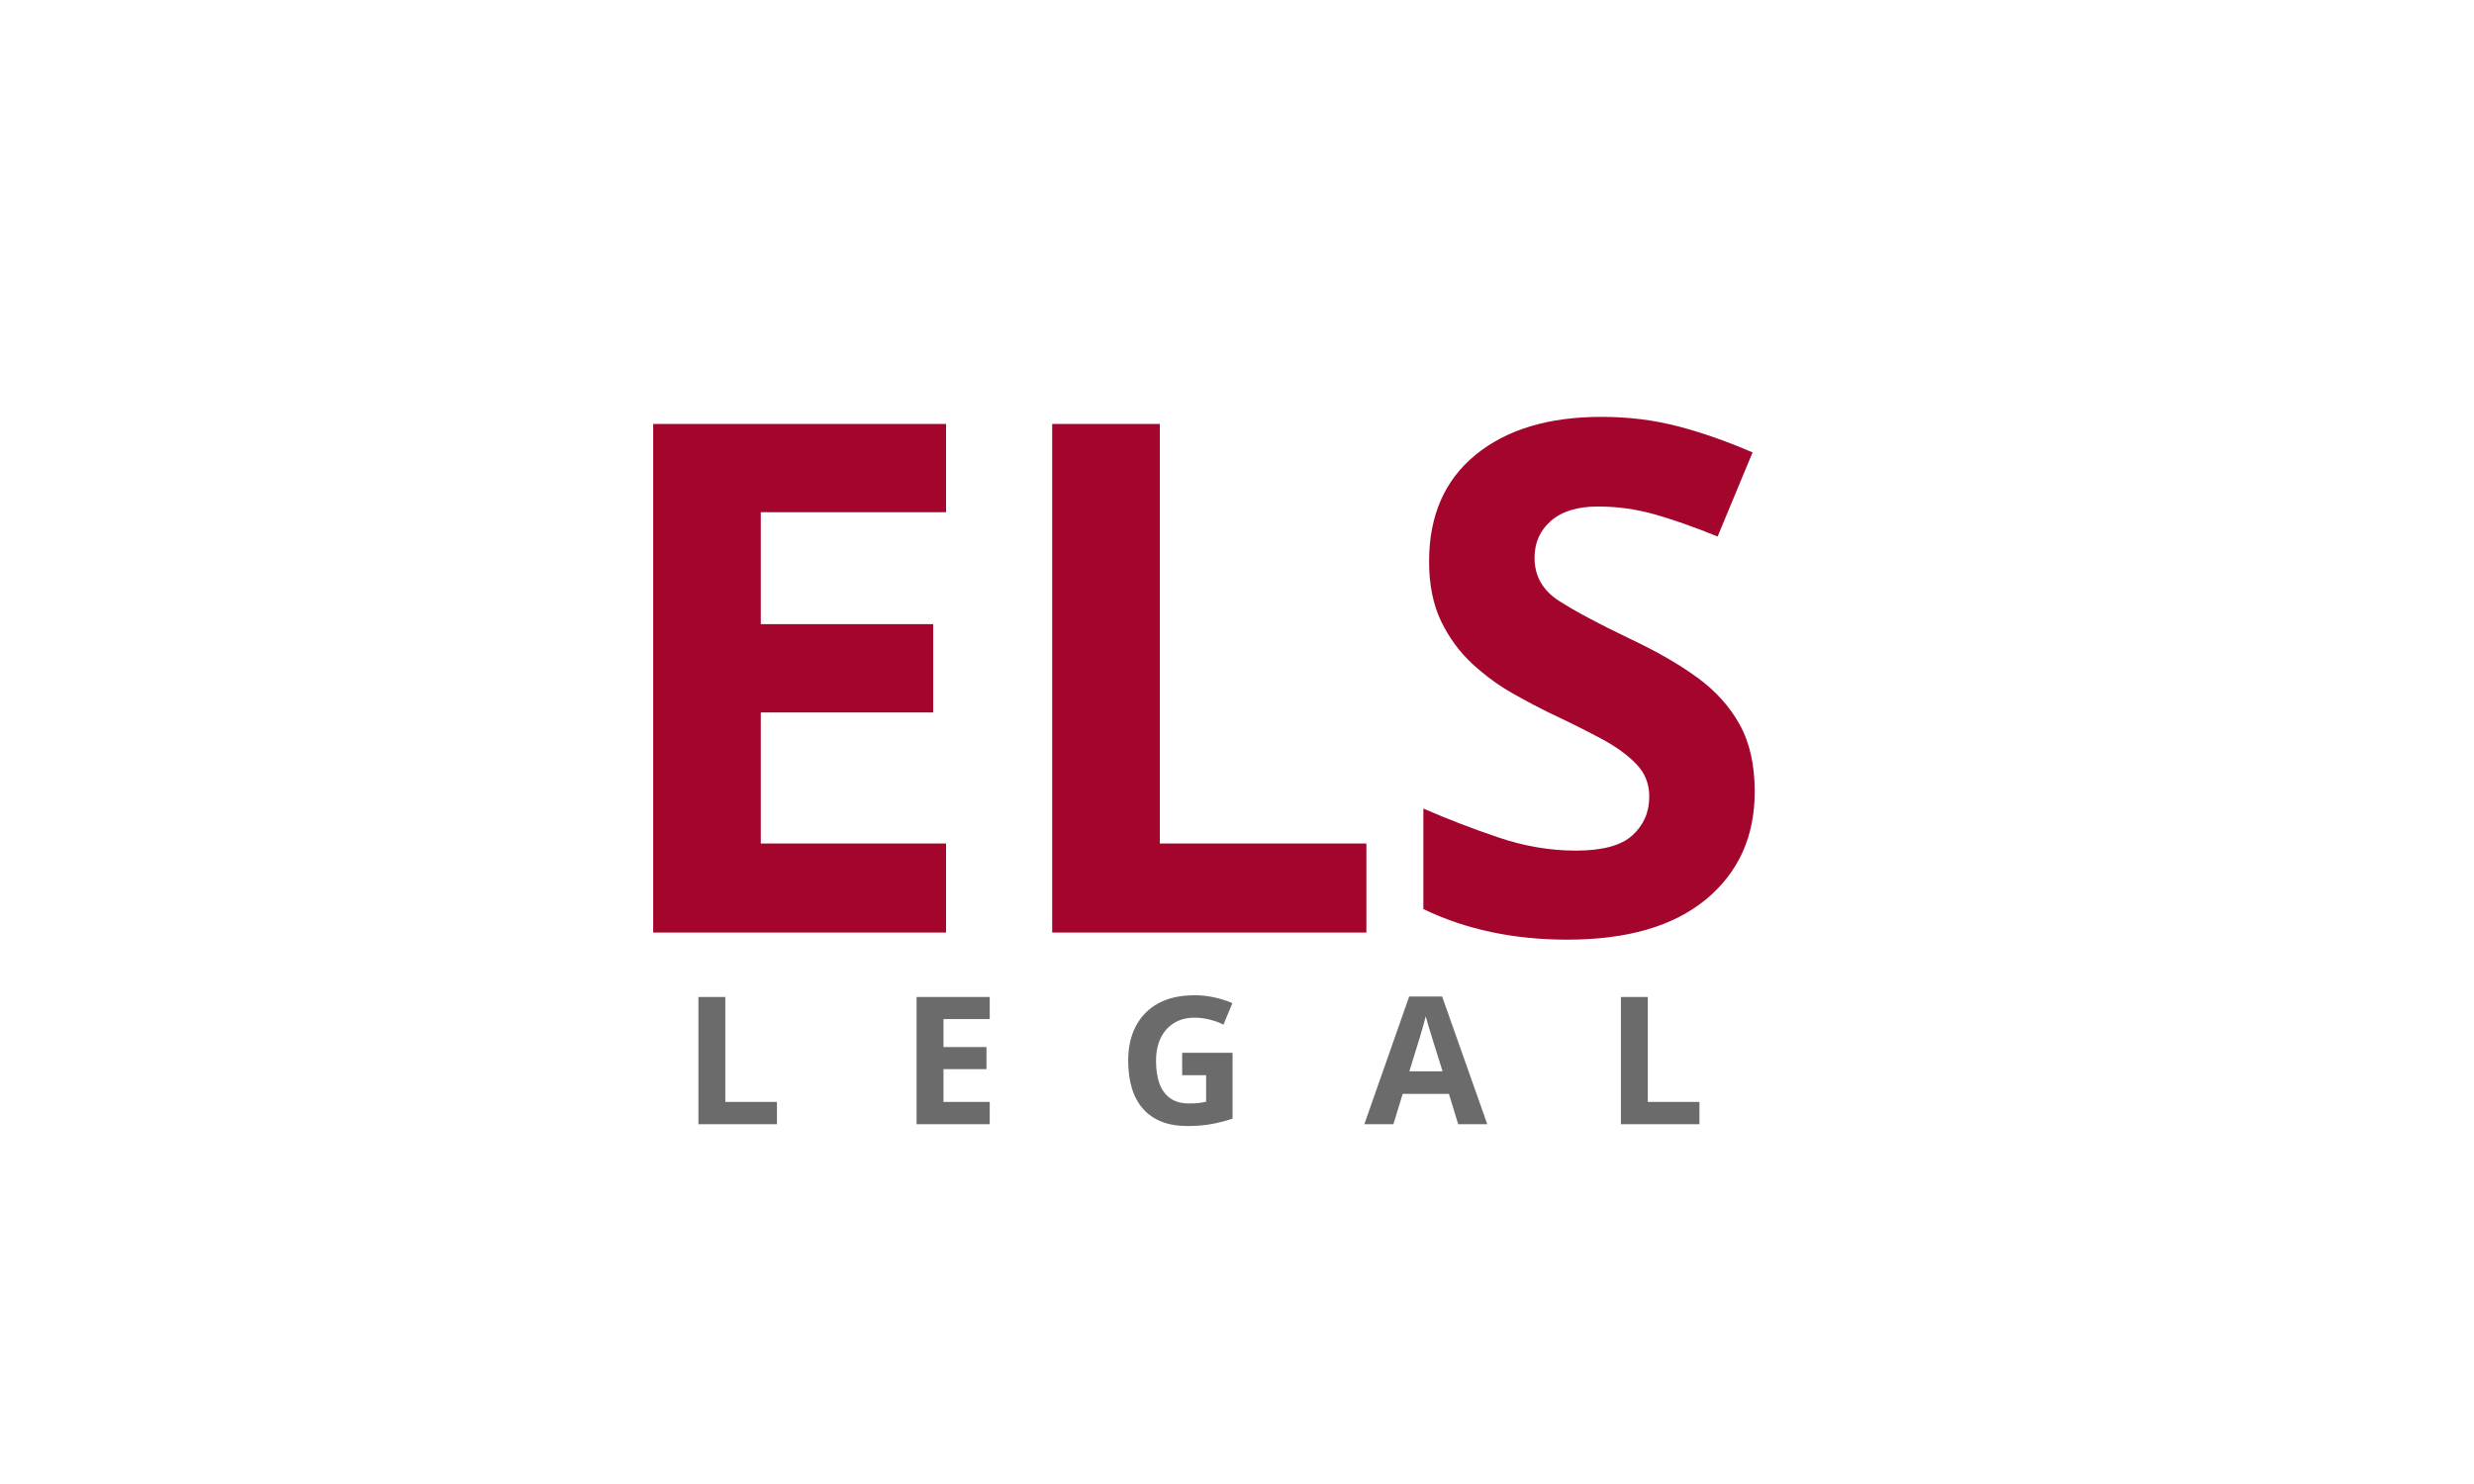
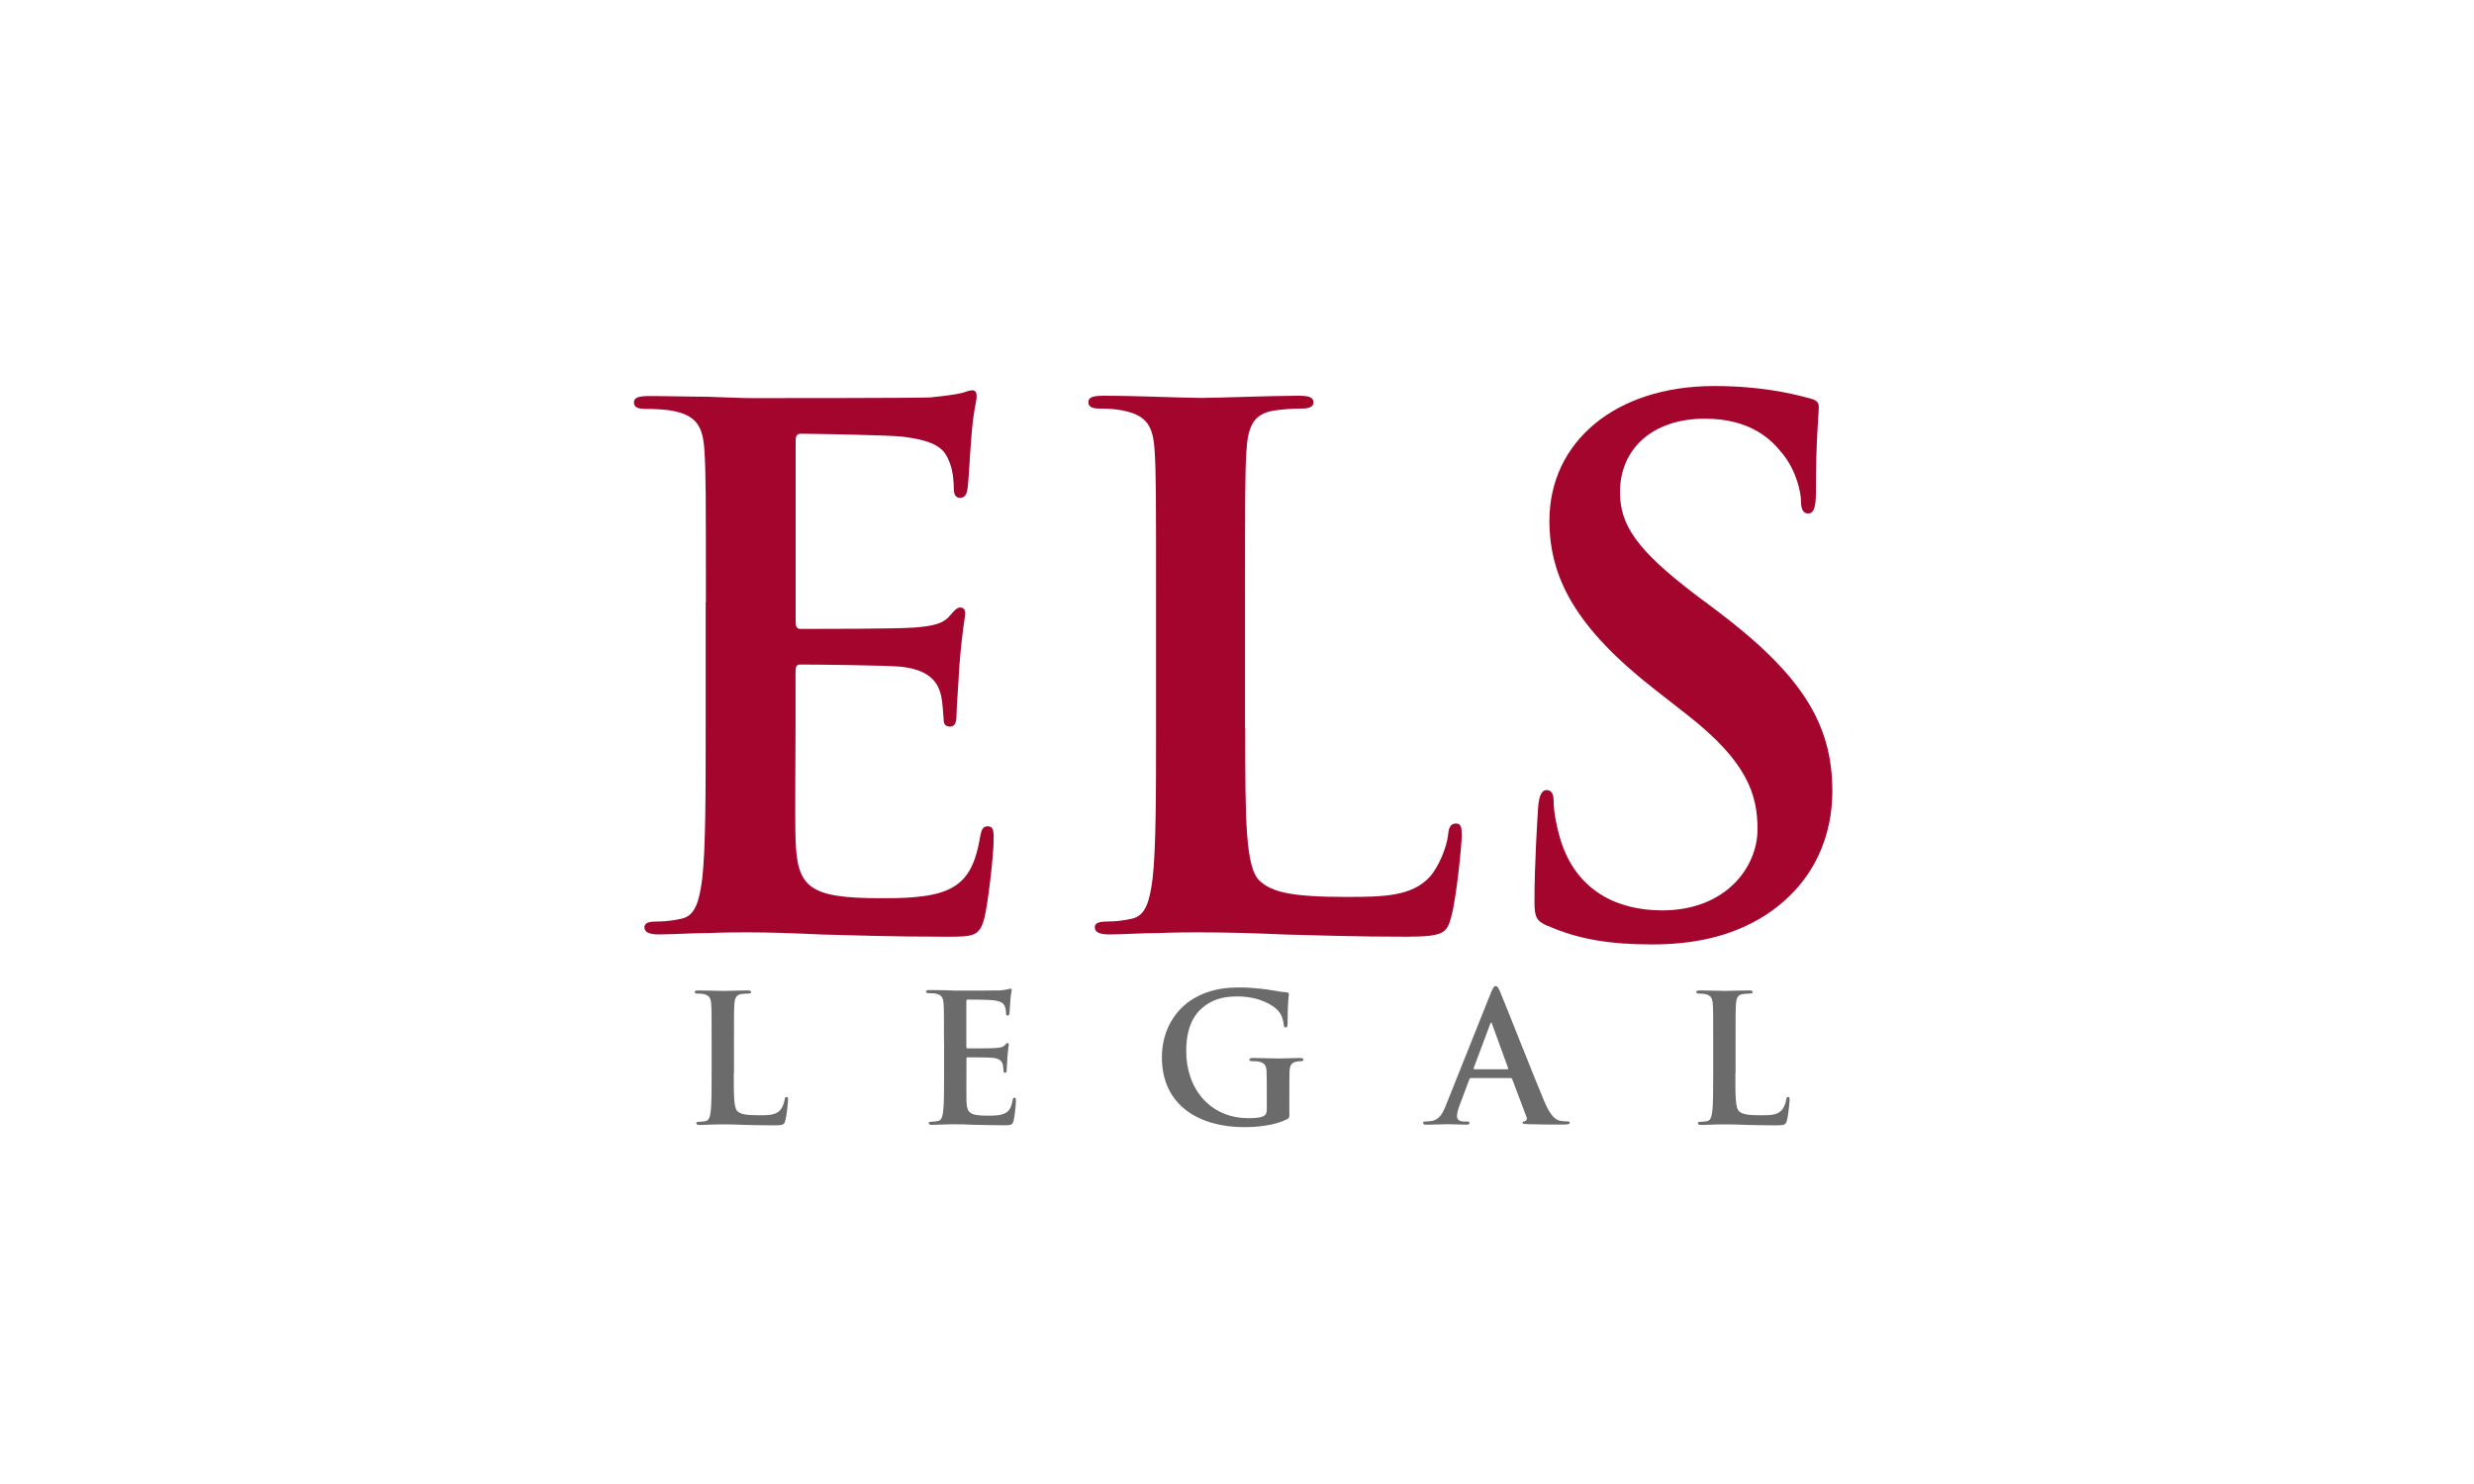
<svg xmlns="http://www.w3.org/2000/svg" id="Layer_1" version="1.1" viewBox="0 0 250 150">
  <defs>
    <style>
      .st0 {
        fill: #a3052d;
-         font-size: 72px;
-       }
- 
-       .st0, .st1 {
-         font-family: TrajanPro-Bold, 'Trajan Pro';
-         font-weight: 700;
      }

      .st1 {
        fill: #6b6b6b;
-         font-size: 18px;
-         letter-spacing: .2em;
      }
    </style>
  </defs>
-   <text class="st0" transform="translate(59.52 94.26)">
-     <tspan x="0" y="0">ELS</tspan>
-   </text>
-   <text class="st1" transform="translate(68.95 113.63)">
-     <tspan x="0" y="0">L E G A L</tspan>
-   </text>
+   <g>
+     <path class="st0" d="M71.33,60.92c0-10.94,0-12.96-.14-15.27-.14-2.45-.72-3.6-3.1-4.1-.58-.14-1.8-.22-2.81-.22-.79,0-1.22-.14-1.22-.65s.5-.65,1.58-.65c1.94,0,4.03.07,5.83.07,1.87.07,3.53.14,4.54.14,2.3,0,16.63,0,18-.07,1.37-.14,2.52-.29,3.1-.43.36-.07.79-.29,1.15-.29s.43.29.43.65c0,.5-.36,1.37-.58,4.68-.07.72-.22,3.89-.36,4.75-.07.36-.22.79-.72.79s-.65-.36-.65-1.01c0-.5-.07-1.73-.43-2.59-.5-1.3-1.22-2.16-4.82-2.59-1.22-.14-8.78-.29-10.23-.29-.36,0-.5.22-.5.72v18.22c0,.5.07.79.5.79,1.58,0,9.86,0,11.52-.14,1.73-.14,2.81-.36,3.46-1.08.5-.58.79-.94,1.15-.94.29,0,.5.14.5.58s-.29,1.58-.58,5.26c-.07,1.44-.29,4.32-.29,4.82,0,.58,0,1.37-.65,1.37-.5,0-.65-.29-.65-.65-.07-.72-.07-1.66-.29-2.59-.36-1.44-1.37-2.52-4.03-2.81-1.37-.14-8.5-.22-10.22-.22-.36,0-.43.29-.43.72v5.69c0,2.45-.07,9.07,0,11.16.14,4.97,1.3,6.05,8.64,6.05,1.87,0,4.9,0,6.77-.86s2.74-2.38,3.24-5.33c.14-.79.29-1.08.79-1.08.58,0,.58.58.58,1.3,0,1.66-.58,6.55-.94,7.99-.5,1.87-1.15,1.87-3.89,1.87-5.4,0-9.36-.14-12.46-.22-3.1-.14-5.33-.22-7.49-.22-.79,0-2.38,0-4.1.07-1.66,0-3.53.14-4.97.14-.94,0-1.44-.22-1.44-.72,0-.36.29-.58,1.15-.58,1.08,0,1.94-.14,2.59-.29,1.44-.29,1.8-1.87,2.09-3.96.36-3.02.36-8.71.36-15.34v-12.67Z" />
+     <path class="st0" d="M125.83,73.6c0,9.22,0,14.19,1.51,15.48,1.22,1.08,3.1,1.58,8.71,1.58,3.82,0,6.62-.07,8.42-2.02.86-.94,1.73-2.95,1.87-4.32.07-.65.22-1.08.79-1.08.5,0,.58.36.58,1.22,0,.79-.5,6.19-1.08,8.28-.43,1.58-.79,1.94-4.54,1.94-5.18,0-8.93-.14-12.17-.22-3.24-.14-5.83-.22-8.78-.22-.79,0-2.38,0-4.1.07-1.66,0-3.53.14-4.97.14-.94,0-1.44-.22-1.44-.72,0-.36.29-.58,1.15-.58,1.08,0,1.94-.14,2.59-.29,1.44-.29,1.8-1.87,2.09-3.96.36-3.02.36-8.71.36-15.34v-12.67c0-10.94,0-12.96-.14-15.27-.14-2.45-.72-3.6-3.1-4.1-.58-.14-1.44-.22-2.38-.22-.79,0-1.22-.14-1.22-.65s.5-.65,1.58-.65c3.38,0,7.92.22,9.86.22,1.73,0,6.98-.22,9.79-.22,1.01,0,1.51.14,1.51.65s-.43.65-1.3.65c-.79,0-1.94.07-2.81.22-1.94.36-2.52,1.58-2.66,4.1-.14,2.3-.14,4.32-.14,15.27v12.67Z" />
+     <path class="st0" d="M156.43,93.61c-1.15-.5-1.37-.86-1.37-2.45,0-3.96.29-8.28.36-9.43.07-1.08.29-1.87.86-1.87.65,0,.72.65.72,1.22,0,.94.29,2.45.65,3.67,1.58,5.33,5.83,7.27,10.3,7.27,6.48,0,9.65-4.39,9.65-8.21,0-3.53-1.08-6.84-7.06-11.52l-3.31-2.59c-7.92-6.19-10.66-11.23-10.66-17.07,0-7.92,6.62-13.61,16.63-13.61,4.68,0,7.71.72,9.58,1.22.65.14,1.01.36,1.01.86,0,.94-.29,3.02-.29,8.64,0,1.58-.22,2.16-.79,2.16-.5,0-.72-.43-.72-1.3,0-.65-.36-2.88-1.87-4.75-1.08-1.37-3.17-3.53-7.85-3.53-5.33,0-8.57,3.1-8.57,7.42,0,3.31,1.66,5.83,7.63,10.37l2.02,1.51c8.71,6.55,11.81,11.52,11.81,18.36,0,4.18-1.58,9.15-6.77,12.53-3.6,2.3-7.63,2.95-11.45,2.95-4.18,0-7.42-.5-10.51-1.87Z" />
+   </g>
+   <g>
+     <path class="st1" d="M74.15,108.46c0,2.3,0,3.55.38,3.87.31.27.77.4,2.18.4.95,0,1.66-.02,2.11-.5.22-.23.43-.74.47-1.08.02-.16.05-.27.2-.27.13,0,.14.09.14.31,0,.2-.13,1.55-.27,2.07-.11.4-.2.49-1.13.49-1.3,0-2.23-.04-3.04-.05-.81-.04-1.46-.05-2.2-.05-.2,0-.59,0-1.03.02-.41,0-.88.04-1.24.04-.23,0-.36-.05-.36-.18,0-.09.07-.14.29-.14.27,0,.49-.04.65-.07.36-.07.45-.47.52-.99.09-.76.09-2.18.09-3.83v-3.17c0-2.74,0-3.24-.04-3.82-.04-.61-.18-.9-.77-1.03-.14-.04-.36-.05-.59-.05-.2,0-.31-.04-.31-.16s.13-.16.4-.16c.85,0,1.98.05,2.47.05.43,0,1.75-.05,2.45-.05.25,0,.38.04.38.16s-.11.16-.32.16c-.2,0-.49.02-.7.05-.49.09-.63.4-.67,1.03-.04.58-.04,1.08-.04,3.82v3.17Z" />
+     <path class="st1" d="M95.39,105.29c0-2.74,0-3.24-.04-3.82-.04-.61-.18-.9-.77-1.03-.14-.04-.45-.05-.7-.05-.2,0-.31-.04-.31-.16s.13-.16.4-.16c.49,0,1.01.02,1.46.02.47.02.88.04,1.13.04.58,0,4.16,0,4.5-.02.34-.04.63-.07.77-.11.09-.02.2-.07.29-.07s.11.07.11.16c0,.13-.09.34-.14,1.17-.02.18-.05.97-.09,1.19-.02.09-.05.2-.18.2s-.16-.09-.16-.25c0-.13-.02-.43-.11-.65-.13-.32-.31-.54-1.21-.65-.31-.04-2.2-.07-2.56-.07-.09,0-.13.05-.13.18v4.56c0,.13.02.2.13.2.4,0,2.47,0,2.88-.04.43-.04.7-.09.86-.27.13-.14.2-.23.29-.23.07,0,.13.04.13.14s-.07.4-.14,1.31c-.02.36-.07,1.08-.07,1.21,0,.14,0,.34-.16.34-.13,0-.16-.07-.16-.16-.02-.18-.02-.41-.07-.65-.09-.36-.34-.63-1.01-.7-.34-.04-2.12-.05-2.56-.05-.09,0-.11.07-.11.18v1.42c0,.61-.02,2.27,0,2.79.04,1.24.32,1.51,2.16,1.51.47,0,1.22,0,1.69-.22.47-.22.68-.59.81-1.33.04-.2.07-.27.2-.27.14,0,.14.14.14.32,0,.42-.14,1.64-.23,2-.13.47-.29.47-.97.47-1.35,0-2.34-.04-3.11-.05-.77-.04-1.33-.05-1.87-.05-.2,0-.59,0-1.03.02-.41,0-.88.04-1.24.04-.23,0-.36-.05-.36-.18,0-.09.07-.14.29-.14.27,0,.49-.04.65-.07.36-.07.45-.47.52-.99.09-.76.09-2.18.09-3.83v-3.17Z" />
+     <path class="st1" d="M130.3,112.47c0,.49-.02.52-.23.65-1.17.61-2.93.81-4.34.81-4.41,0-8.32-2.09-8.32-7.06,0-2.88,1.49-4.9,3.13-5.89,1.73-1.04,3.33-1.17,4.84-1.17,1.24,0,2.83.22,3.19.29.38.07,1.01.18,1.42.2.22.02.25.09.25.22,0,.2-.13.7-.13,2.95,0,.29-.05.38-.2.38-.13,0-.16-.09-.18-.23-.05-.42-.14-.99-.61-1.5-.54-.58-1.98-1.4-4.02-1.4-.99,0-2.3.07-3.57,1.12-1.01.85-1.66,2.2-1.66,4.41,0,3.87,2.47,6.77,6.27,6.77.47,0,1.1,0,1.53-.2.27-.13.34-.36.34-.67v-1.69c0-.9,0-1.58-.02-2.12-.02-.61-.18-.9-.77-1.03-.14-.04-.45-.05-.7-.05-.16,0-.27-.04-.27-.14,0-.14.13-.18.38-.18.94,0,2.07.05,2.61.05s1.51-.05,2.11-.05c.23,0,.36.04.36.18,0,.11-.11.14-.23.14-.14,0-.27.02-.49.05-.49.09-.67.4-.68,1.03-.02.54-.02,1.26-.02,2.16v1.98Z" />
+     <path class="st1" d="M148.63,108.98c-.09,0-.13.04-.16.14l-.97,2.58c-.18.45-.27.88-.27,1.1,0,.32.16.56.72.56h.27c.22,0,.27.04.27.14,0,.14-.11.18-.31.18-.58,0-1.35-.05-1.91-.05-.2,0-1.19.05-2.12.05-.23,0-.34-.04-.34-.18,0-.11.07-.14.22-.14.16,0,.42-.02.56-.04.83-.11,1.17-.72,1.53-1.62l4.52-11.31c.22-.52.32-.72.5-.72.16,0,.27.16.45.58.43.99,3.31,8.34,4.46,11.07.68,1.62,1.21,1.87,1.58,1.96.27.05.54.07.76.07.14,0,.23.02.23.14,0,.14-.16.18-.83.18s-1.96,0-3.4-.04c-.32-.02-.54-.02-.54-.14,0-.11.07-.14.25-.16.13-.04.25-.2.16-.41l-1.44-3.82c-.04-.09-.09-.13-.18-.13h-4.02ZM152.31,108.08c.09,0,.11-.05.09-.11l-1.62-4.45c-.02-.07-.04-.16-.09-.16s-.09.09-.11.16l-1.66,4.43c-.02.07,0,.13.07.13h3.31Z" />
+     <path class="st1" d="M175.36,108.46c0,2.3,0,3.55.38,3.87.31.27.77.4,2.18.4.95,0,1.66-.02,2.11-.5.22-.23.43-.74.47-1.08.02-.16.05-.27.2-.27.13,0,.14.09.14.31,0,.2-.13,1.55-.27,2.07-.11.4-.2.49-1.13.49-1.3,0-2.23-.04-3.04-.05-.81-.04-1.46-.05-2.2-.05-.2,0-.59,0-1.03.02-.41,0-.88.04-1.24.04-.23,0-.36-.05-.36-.18,0-.09.07-.14.29-.14.27,0,.49-.04.65-.07.36-.07.45-.47.52-.99.09-.76.09-2.18.09-3.83v-3.17c0-2.74,0-3.24-.04-3.82-.04-.61-.18-.9-.77-1.03-.14-.04-.36-.05-.59-.05-.2,0-.31-.04-.31-.16s.13-.16.4-.16c.85,0,1.98.05,2.47.05.43,0,1.75-.05,2.45-.05.25,0,.38.04.38.16s-.11.16-.32.16c-.2,0-.49.02-.7.05-.49.09-.63.4-.67,1.03-.04.58-.04,1.08-.04,3.82v3.17Z" />
+   </g>
</svg>
